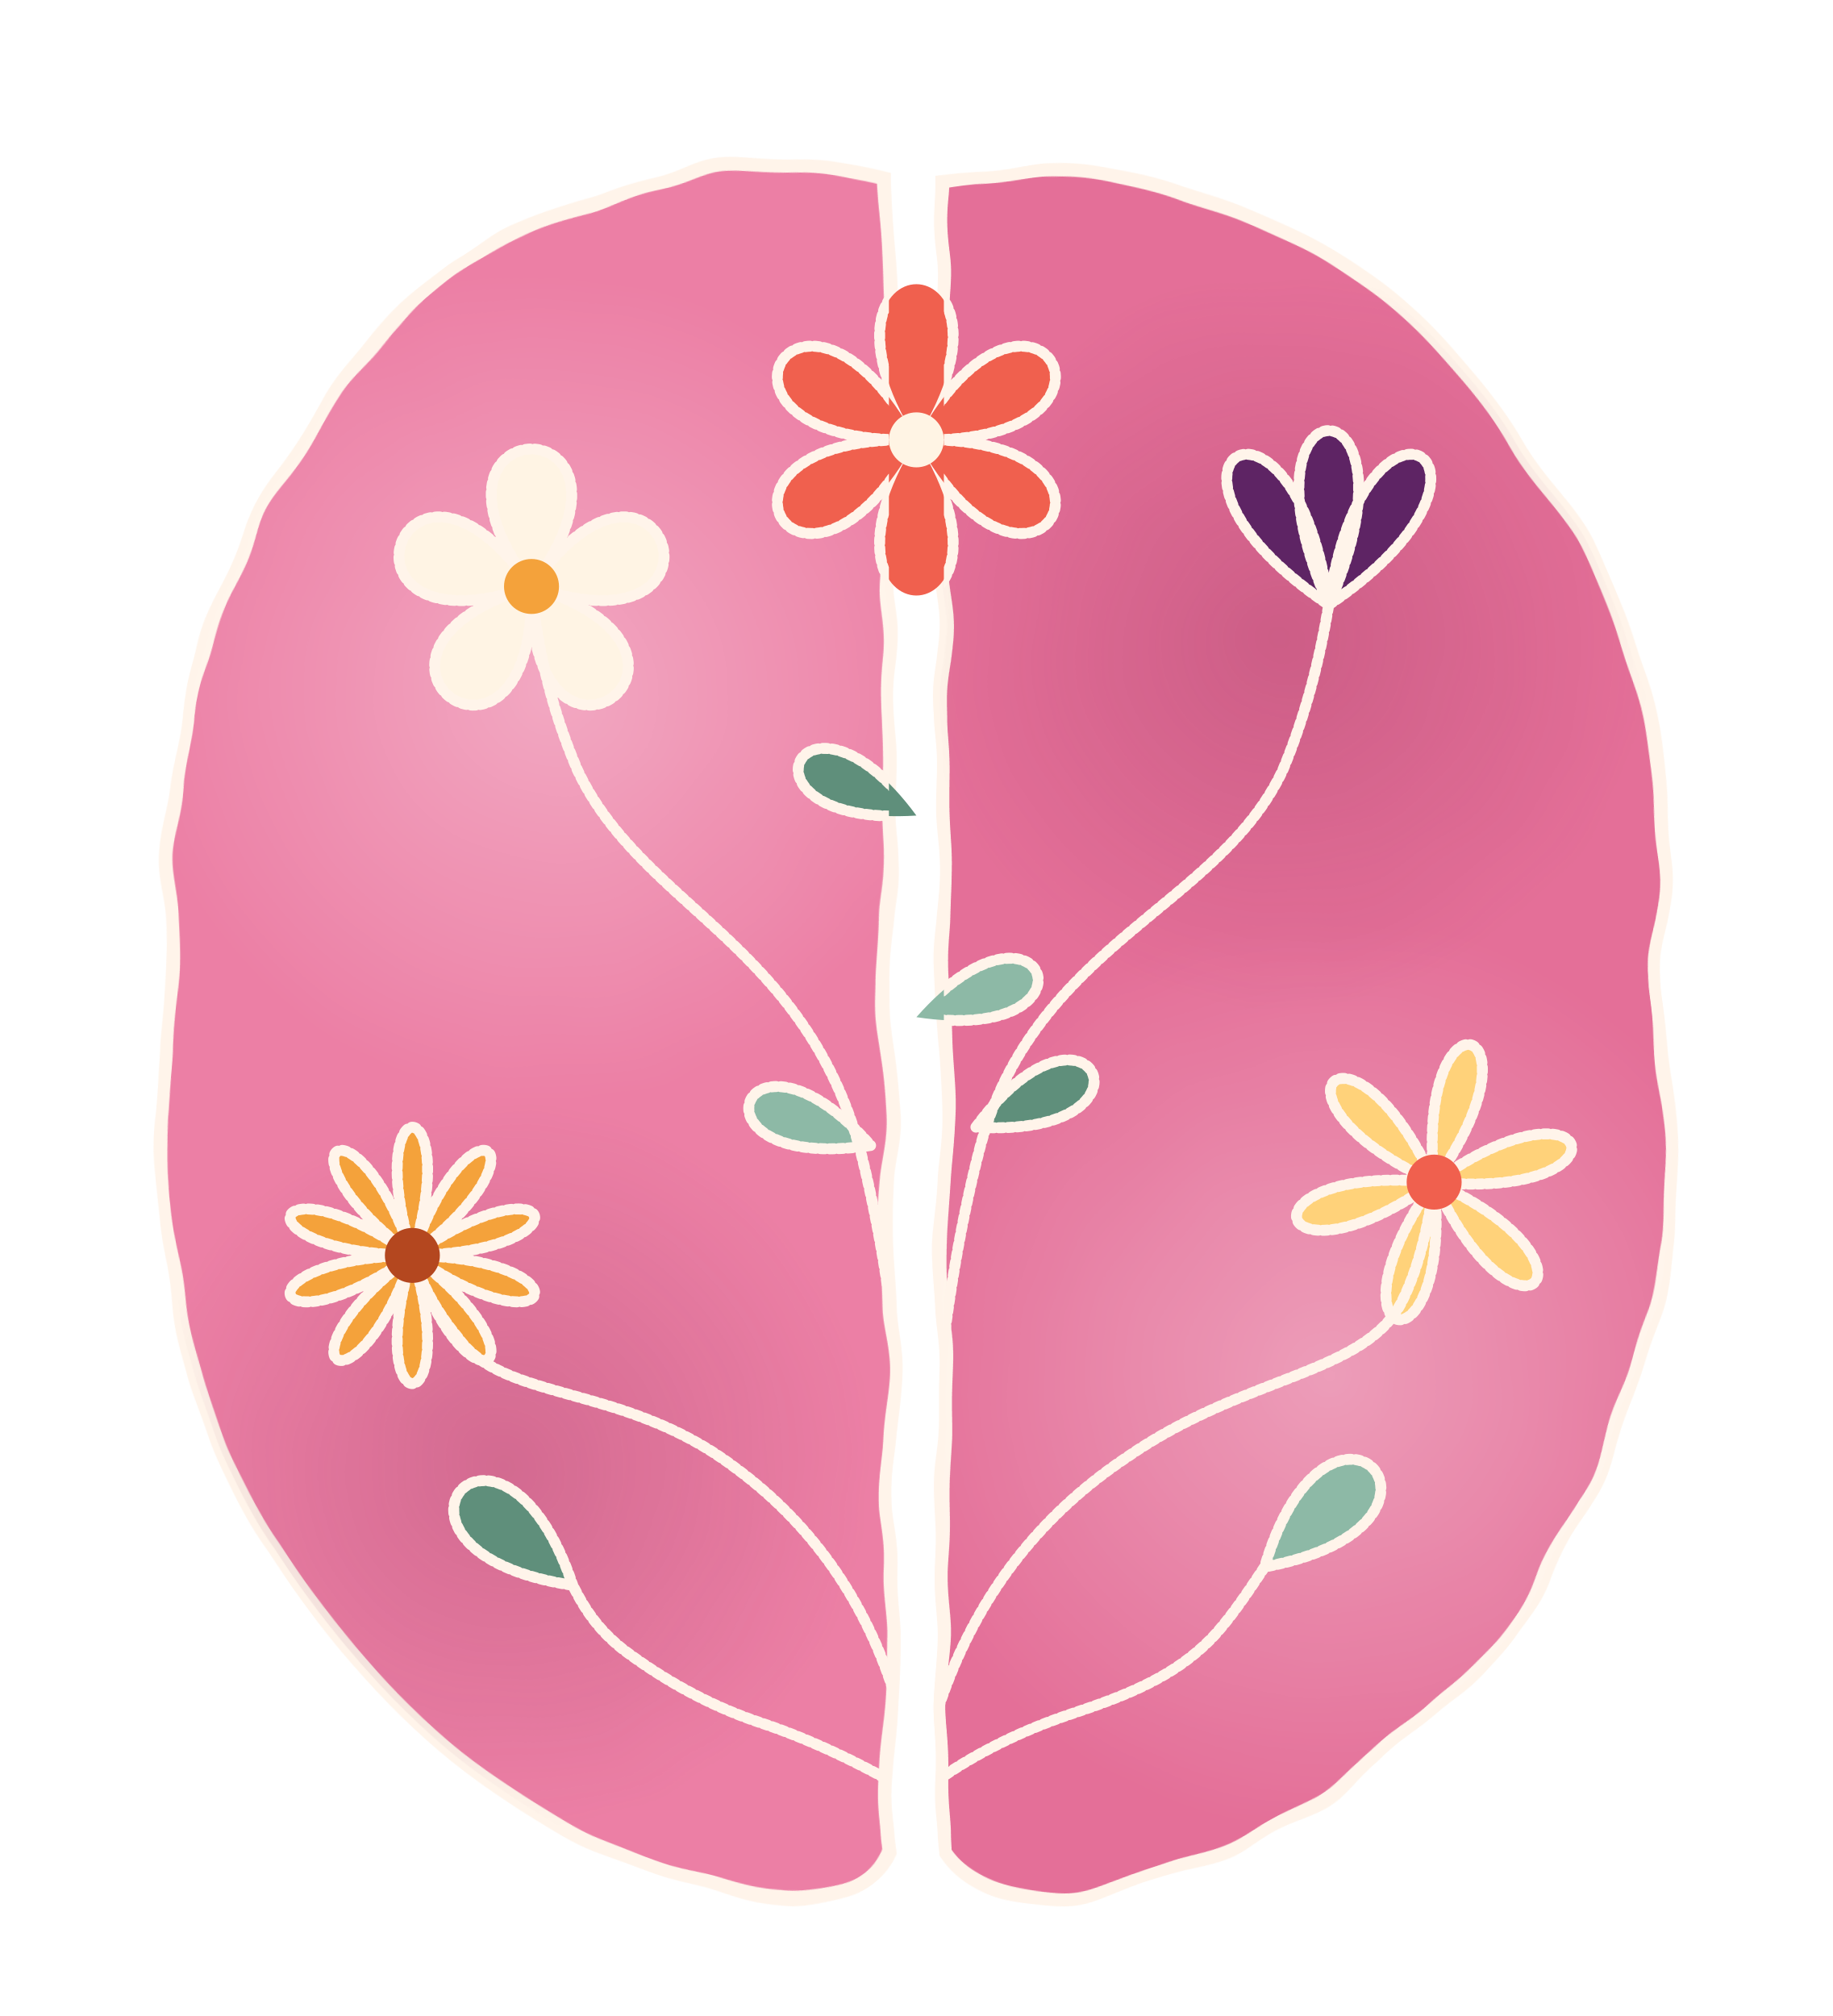
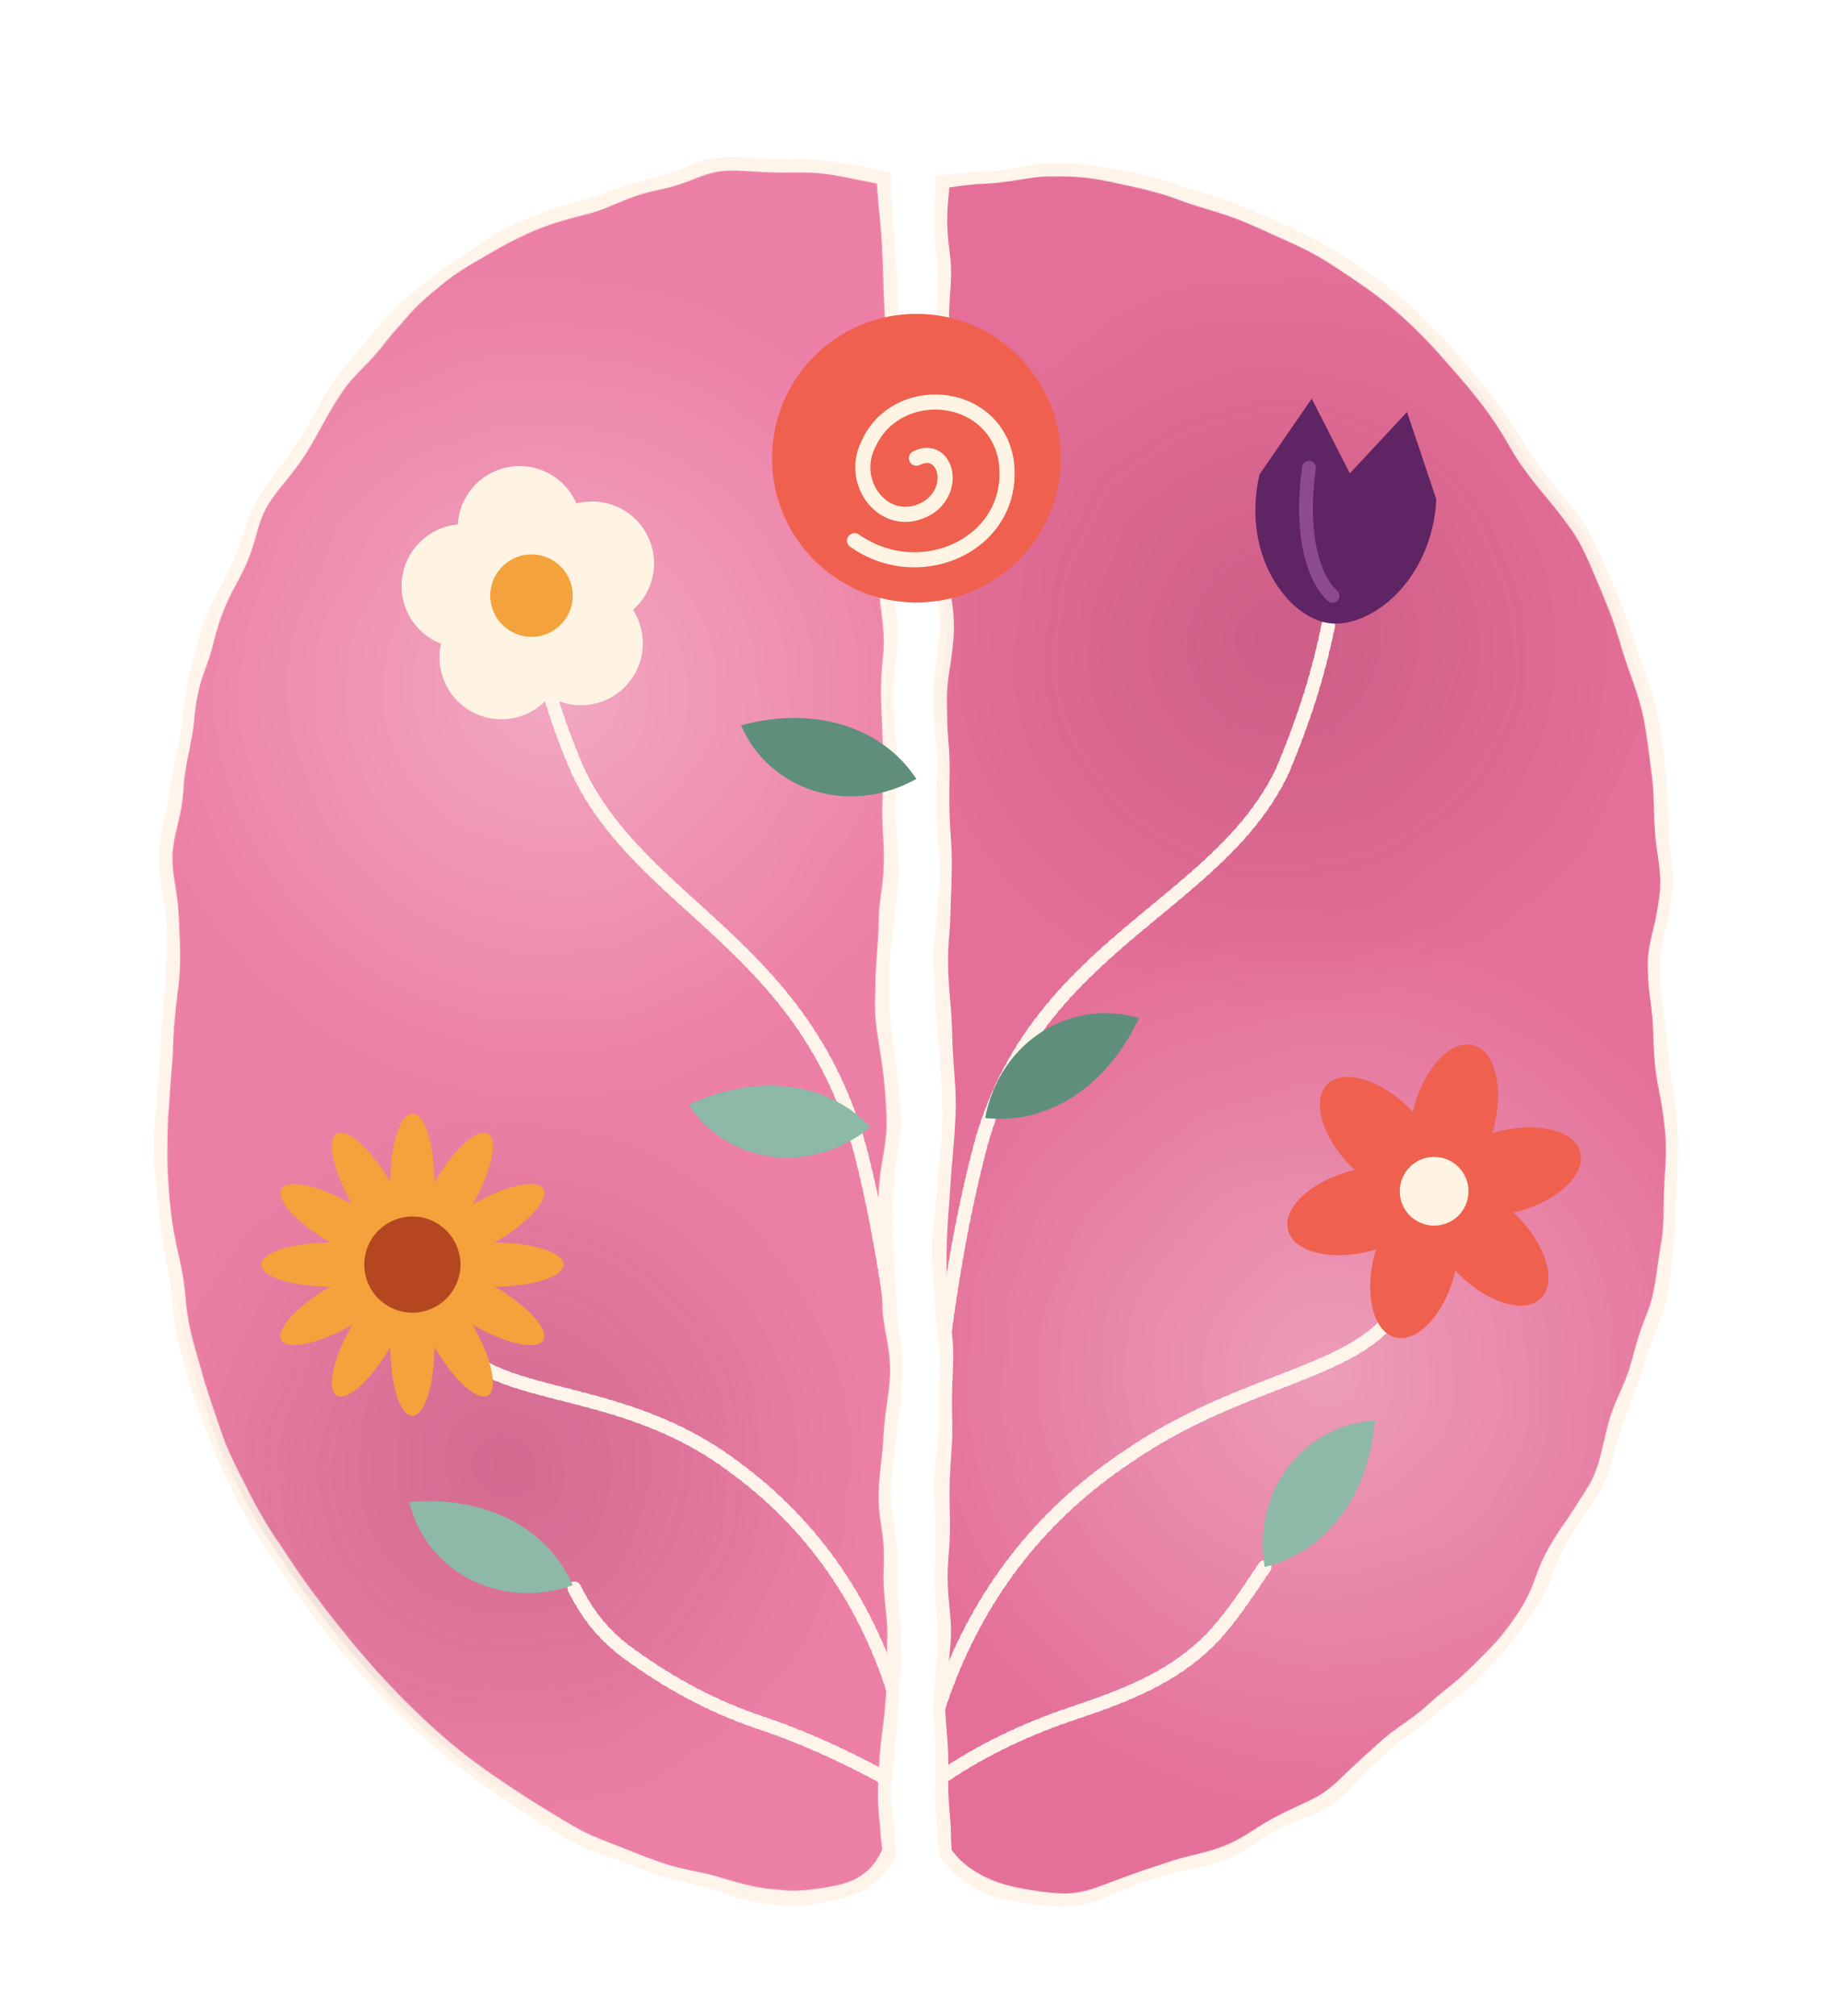
<svg xmlns="http://www.w3.org/2000/svg" viewBox="0 0 400 440" role="img" aria-label="A brain whose tangled lines grow into flowers">
  <defs>
    <filter id="bb-wash" x="-5%" y="-5%" width="110%" height="110%">
      <feTurbulence type="fractalNoise" baseFrequency="0.035" numOctaves="2" seed="7" />
      <feDisplacementMap in="SourceGraphic" scale="5" />
    </filter>
    <radialGradient id="bb-light">
      <stop offset="0" stop-color="#FFFFFF" stop-opacity="0.32" />
      <stop offset="1" stop-color="#FFFFFF" stop-opacity="0" />
    </radialGradient>
    <radialGradient id="bb-shade">
      <stop offset="0" stop-color="#7A1F48" stop-opacity="0.22" />
      <stop offset="1" stop-color="#7A1F48" stop-opacity="0" />
    </radialGradient>
    <clipPath id="bb-brain">
      <path d="M194,40 C150,30 98,46 72,90 C66,100 60,104 56,112 C42,140 36,170 38,204 C39,226 34,244 36,262 C40,296 46,318 60,338 C78,366 108,400 156,412 C174,417 188,414 194,404 Z" />
      <path d="M206,40 C254,32 304,52 330,96 C336,106 342,110 346,118 C360,146 366,176 362,210 C360,232 366,250 364,268 C360,300 352,322 338,342 C320,370 288,402 244,412 C226,416 212,413 206,404 Z" />
    </clipPath>
  </defs>
  <g filter="url(#bb-wash)">
    <path d="M194,40 C150,30 98,46 72,90 C66,100 60,104 56,112 C42,140 36,170 38,204 C39,226 34,244 36,262 C40,296 46,318 60,338 C78,366 108,400 156,412 C174,417 188,414 194,404 Z" fill="#EC7FA5" stroke="#FFF4EA" stroke-width="3" />
    <path d="M206,40 C254,32 304,52 330,96 C336,106 342,110 346,118 C360,146 366,176 362,210 C360,232 366,250 364,268 C360,300 352,322 338,342 C320,370 288,402 244,412 C226,416 212,413 206,404 Z" fill="#E46F98" stroke="#FFF4EA" stroke-width="3" />
    <g clip-path="url(#bb-brain)">
      <circle cx="120" cy="150" r="90" fill="url(#bb-light)" />
      <circle cx="290" cy="300" r="100" fill="url(#bb-light)" />
      <circle cx="280" cy="140" r="80" fill="url(#bb-shade)" />
      <circle cx="110" cy="320" r="80" fill="url(#bb-shade)" />
    </g>
  </g>
-   <g transform="translate(200.0,96.0)">
+   <g fill="none" stroke="#FFF4EA" stroke-width="3" stroke-linecap="round" stroke-linejoin="round" clip-path="url(#bb-brain)">
+     <path d="M200.0,392.0 C199,330 201,250 200,196 C199,160 202,132 201,118 C201,112 200,106 200,100" pathLength="1" stroke-dasharray="1" />
+     <path d="M200.0,392.0 C200,340 198,292 188,252 C176,206 140,198 126,168 C120,154 117,142 116,130" pathLength="1" stroke-dasharray="1" />
+     <path d="M200.0,392.0 C201,336 204,288 214,250 C226,206 266,198 280,168 C285,156 288,146 290,136" pathLength="1" stroke-dasharray="1" />
+     <path d="M200.0,392.0 C196,360 182,336 160,320 C136,302 110,306 100,294 C94,288 91,282 90,276" pathLength="1" stroke-dasharray="1" />
+     <path d="M200.0,392.0 C206,358 222,334 246,318 C272,300 298,300 306,284 C310,276 312,268 313,260" pathLength="1" stroke-dasharray="1" />
+     <path d="M200.0,392.0 C210,384 222,378 234,374 C246,370 256,366 264,358 C268,354 272,348 276,342" pathLength="1" stroke-dasharray="1" />
+     <path d="M200.0,392.0 C190,386 178,380 166,376 C154,372 144,366 136,360 C131,356 128,352 125,346" pathLength="1" stroke-dasharray="1" />
+   </g>
+   <g transform="translate(190,246) rotate(200) scale(1.5)">
    <g>
-       <path d="M0,0 C-27.8,-45.3 27.8,-45.3 0.0,0.0C25.4,-46.7 53.2,1.4 0.0,0.0C53.2,-1.4 25.4,46.7 0.0,0.0C27.8,45.3 -27.8,45.3 0.0,0.0C-25.4,46.7 -53.2,-1.4 0.0,0.0C-53.2,1.4 -25.4,-46.7 0.0,0.0" fill="#F0604E" />
+       <path d="M0,0 C6,-10 18,-12 26,-6 C18,2 8,4 0,0 Z" fill="#8DB9A6" />
    </g>
  </g>
-   <g transform="translate(116.0,128.0)">
+   <g transform="translate(215,244) rotate(-20) scale(1.5)">
    <g>
-       <path d="M0,0 C-30.4,-40.0 30.4,-40.0 0.0,0.0C28.6,-41.3 47.4,16.6 0.0,0.0C48.1,14.5 -1.1,50.2 0.0,0.0C1.1,50.2 -48.1,14.5 0.0,0.0C-47.4,16.6 -28.6,-41.3 0.0,0.0" fill="#FFF4E4" />
+       <path d="M0,0 C6,-10 18,-12 26,-6 C18,2 8,4 0,0 Z" fill="#5F8F7B" />
    </g>
  </g>
-   <g transform="translate(290.0,132.0)">
+   <g transform="translate(200,170) rotate(210) scale(1.5)">
    <g>
-       <path d="M0,0 C-46.0,-31.0 -7.7,-55.0 0.0,0.0C-22.6,-50.7 22.6,-50.7 0.0,0.0C7.7,-55.0 46.0,-31.0 0.0,0.0" fill="#5E2464" />
+       <path d="M0,0 C6,-10 18,-12 26,-6 C18,2 8,4 0,0 Z" fill="#5F8F7B" />
    </g>
  </g>
-   <g transform="translate(90.0,274.0)">
+   <g transform="translate(276,342) rotate(-40) scale(1.5)">
    <g>
-       <path d="M0,0 C-11.5,-37.3 11.5,-37.3 0.0,0.0C12.6,-37.0 31.3,-23.4 0.0,0.0C31.9,-22.5 39.1,-0.6 0.0,0.0C39.1,0.6 31.9,22.5 0.0,0.0C31.3,23.4 12.6,37.0 0.0,0.0C11.5,37.3 -11.5,37.3 0.0,0.0C-12.6,37.0 -31.3,23.4 0.0,0.0C-31.9,22.5 -39.1,0.6 0.0,0.0C-39.1,-0.6 -31.9,-22.5 0.0,0.0C-31.3,-23.4 -12.6,-37.0 0.0,0.0" fill="#F4A23B" />
+       <path d="M0,0 C6,-10 18,-12 26,-6 C18,2 8,4 0,0 Z" fill="#8DB9A6" />
    </g>
  </g>
-   <g transform="translate(313.0,258.0)">
+   <g transform="translate(125,346) rotate(220) scale(1.5)">
    <g>
-       <path d="M0,0 C-4.3,-44.0 25.7,-35.9 0.0,0.0C35.9,-25.7 44.0,4.3 0.0,0.0C40.2,18.2 18.2,40.2 0.0,0.0C4.3,44.0 -25.7,35.9 0.0,0.0C-35.9,25.7 -44.0,-4.3 0.0,0.0C-40.2,-18.2 -18.2,-40.2 0.0,0.0" fill="#FFD27A" />
+       <path d="M0,0 C6,-10 18,-12 26,-6 C18,2 8,4 0,0 Z" fill="#8DB9A6" />
    </g>
  </g>
-   <g transform="translate(276.0,342.0)">
+   <g transform="translate(200,100) rotate(0) scale(1.5)">
    <g>
-       <path d="M0,0 C14.2,-48.0 49.2,-9.1 0.0,0.0" fill="#8DB9A6" />
+       <circle r="21" fill="#F0604E" />
+       <path d="M0,0 c4,-2 6,4 2,7 c-6,4 -12,-3 -9,-9 c4,-9 18,-8 20,2 c2,12 -12,19 -22,12" fill="none" stroke="#FFF4E4" stroke-width="2.2" stroke-linecap="round" />
    </g>
  </g>
-   <g transform="translate(125.0,346.0)">
+   <g transform="translate(116,130) rotate(-10) scale(1.5)">
    <g>
-       <path d="M0,0 C-49.5,-7.4 -15.9,-47.5 0.0,0.0" fill="#5F8F7B" />
+       <ellipse cx="0" cy="-10" rx="9" ry="9" fill="#FFF4E4" transform="rotate(0.0)" />
+       <ellipse cx="0" cy="-10" rx="9" ry="9" fill="#FFF4E4" transform="rotate(72.0)" />
+       <ellipse cx="0" cy="-10" rx="9" ry="9" fill="#FFF4E4" transform="rotate(144.0)" />
+       <ellipse cx="0" cy="-10" rx="9" ry="9" fill="#FFF4E4" transform="rotate(216.0)" />
+       <ellipse cx="0" cy="-10" rx="9" ry="9" fill="#FFF4E4" transform="rotate(288.0)" />
+       <circle r="6" fill="#F4A23B" />
    </g>
  </g>
-   <g transform="translate(190.0,250.0)">
+   <g transform="translate(290,136) rotate(8) scale(1.5)">
    <g>
-       <path d="M0,0 C-42.1,6.4 -28.1,-31.9 0.0,0.0" fill="#8DB9A6" />
+       <path d="M-13,-20 C-14,-8 -6,0 0,0 C6,0 14,-8 13,-20 L7,-32 L0,-22 L-7,-32 Z" fill="#5E2464" />
+       <path d="M-6,-22 C-6,-12 -3,-6 0,-4" fill="none" stroke="#8E4A8F" stroke-width="2" stroke-linecap="round" />
    </g>
  </g>
-   <g transform="translate(213.0,246.0)">
+   <g transform="translate(90,276) rotate(0) scale(1.5)">
    <g>
-       <path d="M0,0 C25.2,-34.3 42.5,2.7 0.0,0.0" fill="#5F8F7B" />
+       <ellipse cx="0" cy="-12" rx="3.2" ry="10" fill="#F4A23B" transform="rotate(0.0)" />
+       <ellipse cx="0" cy="-12" rx="3.2" ry="10" fill="#F4A23B" transform="rotate(30.0)" />
+       <ellipse cx="0" cy="-12" rx="3.2" ry="10" fill="#F4A23B" transform="rotate(60.0)" />
+       <ellipse cx="0" cy="-12" rx="3.2" ry="10" fill="#F4A23B" transform="rotate(90.0)" />
+       <ellipse cx="0" cy="-12" rx="3.2" ry="10" fill="#F4A23B" transform="rotate(120.0)" />
+       <ellipse cx="0" cy="-12" rx="3.2" ry="10" fill="#F4A23B" transform="rotate(150.0)" />
+       <ellipse cx="0" cy="-12" rx="3.2" ry="10" fill="#F4A23B" transform="rotate(180.0)" />
+       <ellipse cx="0" cy="-12" rx="3.2" ry="10" fill="#F4A23B" transform="rotate(210.0)" />
+       <ellipse cx="0" cy="-12" rx="3.2" ry="10" fill="#F4A23B" transform="rotate(240.0)" />
+       <ellipse cx="0" cy="-12" rx="3.2" ry="10" fill="#F4A23B" transform="rotate(270.0)" />
+       <ellipse cx="0" cy="-12" rx="3.2" ry="10" fill="#F4A23B" transform="rotate(300.0)" />
+       <ellipse cx="0" cy="-12" rx="3.2" ry="10" fill="#F4A23B" transform="rotate(330.0)" />
+       <circle r="7" fill="#B4471F" />
    </g>
  </g>
-   <g transform="translate(200.0,178.0)">
+   <g transform="translate(313,260) rotate(15) scale(1.5)">
    <g>
-       <path d="M0,0 C-42.5,2.7 -25.2,-34.3 0.0,0.0" fill="#5F8F7B" />
+       <ellipse cx="0" cy="-11" rx="6" ry="11" fill="#F0604E" transform="rotate(0.0)" />
+       <ellipse cx="0" cy="-11" rx="6" ry="11" fill="#F0604E" transform="rotate(60.0)" />
+       <ellipse cx="0" cy="-11" rx="6" ry="11" fill="#F0604E" transform="rotate(120.0)" />
+       <ellipse cx="0" cy="-11" rx="6" ry="11" fill="#F0604E" transform="rotate(180.0)" />
+       <ellipse cx="0" cy="-11" rx="6" ry="11" fill="#F0604E" transform="rotate(240.0)" />
+       <ellipse cx="0" cy="-11" rx="6" ry="11" fill="#F0604E" transform="rotate(300.0)" />
+       <circle r="5" fill="#FFF4E4" />
    </g>
  </g>
-   <g transform="translate(200.0,222.0)">
-     <g>
-       <path d="M0,0 C28.1,-31.9 42.1,6.4 0.0,0.0" fill="#8DB9A6" />
-     </g>
-   </g>
-   <g fill="none" stroke="#FFF4EA" stroke-width="2.4" stroke-linecap="round" stroke-linejoin="round" clip-path="url(#bb-brain)">
-     <path d="M200.0,392.0 C199,330 201,250 200,196 C199,160 202,128 201,112 C201,106 200,100 200,96 C172.2,50.7 227.8,50.7 200.0,96.0 C225.4,49.3 253.2,97.4 200.0,96.0 C253.2,94.6 225.4,142.7 200.0,96.0 C227.8,141.3 172.2,141.3 200.0,96.0 C174.6,142.7 146.8,94.6 200.0,96.0 C146.8,97.4 174.6,49.3 200.0,96.0" pathLength="1" stroke-dasharray="1" />
-     <path d="M200.0,392.0 C200,340 198,292 188,252 C176,206 140,198 126,168 C120,154 117,140 116,128 C85.6,88.0 146.4,88.0 116.0,128.0 C144.6,86.7 163.4,144.6 116.0,128.0 C164.1,142.5 114.9,178.2 116.0,128.0 C117.1,178.2 67.9,142.5 116.0,128.0 C68.6,144.6 87.4,86.7 116.0,128.0" pathLength="1" stroke-dasharray="1" />
-     <path d="M200.0,392.0 C201,336 204,288 214,250 C226,206 266,198 280,168 C285,156 288,144 290,132 C244.0,101.0 282.3,77.0 290.0,132.0 C267.4,81.3 312.6,81.3 290.0,132.0 C297.7,77.0 336.0,101.0 290.0,132.0" pathLength="1" stroke-dasharray="1" />
-     <path d="M200.0,392.0 C196,360 182,336 160,320 C136,302 110,306 100,292 C95,286 92,280 90,274 C78.5,236.7 101.5,236.7 90.0,274.0 C102.6,237.0 121.3,250.6 90.0,274.0 C121.9,251.5 129.1,273.4 90.0,274.0 C129.1,274.6 121.9,296.5 90.0,274.0 C121.3,297.4 102.6,311.0 90.0,274.0 C101.5,311.3 78.5,311.3 90.0,274.0 C77.4,311.0 58.7,297.4 90.0,274.0 C58.1,296.5 50.9,274.6 90.0,274.0 C50.9,273.4 58.1,251.5 90.0,274.0 C58.7,250.6 77.4,237.0 90.0,274.0" pathLength="1" stroke-dasharray="1" />
-     <path d="M200.0,392.0 C206,358 222,334 246,318 C272,300 298,300 306,284 C310,276 312,266 313,258 C308.7,214.0 338.7,222.1 313.0,258.0 C348.9,232.3 357.0,262.3 313.0,258.0 C353.2,276.2 331.2,298.2 313.0,258.0 C317.3,302.0 287.3,293.9 313.0,258.0 C277.1,283.7 269.0,253.7 313.0,258.0 C272.8,239.8 294.8,217.8 313.0,258.0" pathLength="1" stroke-dasharray="1" />
-     <path d="M200.0,392.0 C210,384 222,378 234,374 C246,370 256,366 264,358 C268,354 272,348 276,342 C290.2,294.0 325.2,332.9 276.0,342.0" pathLength="1" stroke-dasharray="1" />
-     <path d="M200.0,392.0 C190,386 178,380 166,376 C154,372 144,366 136,360 C131,356 128,352 125,346 C75.5,338.6 109.1,298.5 125.0,346.0" pathLength="1" stroke-dasharray="1" />
-     <path d="M190.0,250.0 C147.9,256.4 161.9,218.1 190.0,250.0" pathLength="1" stroke-dasharray="1" />
-     <path d="M213.0,246.0 C238.2,211.7 255.5,248.7 213.0,246.0" pathLength="1" stroke-dasharray="1" />
-     <path d="M200.0,178.0 C157.5,180.7 174.8,143.7 200.0,178.0" pathLength="1" stroke-dasharray="1" />
-     <path d="M200.0,222.0 C228.1,190.1 242.1,228.4 200.0,222.0" pathLength="1" stroke-dasharray="1" />
-   </g>
-   <circle cx="200" cy="96" r="6" fill="#FFF4E4" />
-   <circle cx="116" cy="128" r="6" fill="#F4A23B" />
-   <circle cx="90" cy="274" r="6" fill="#B4471F" />
-   <circle cx="313" cy="258" r="6" fill="#F0604E" />
</svg>
